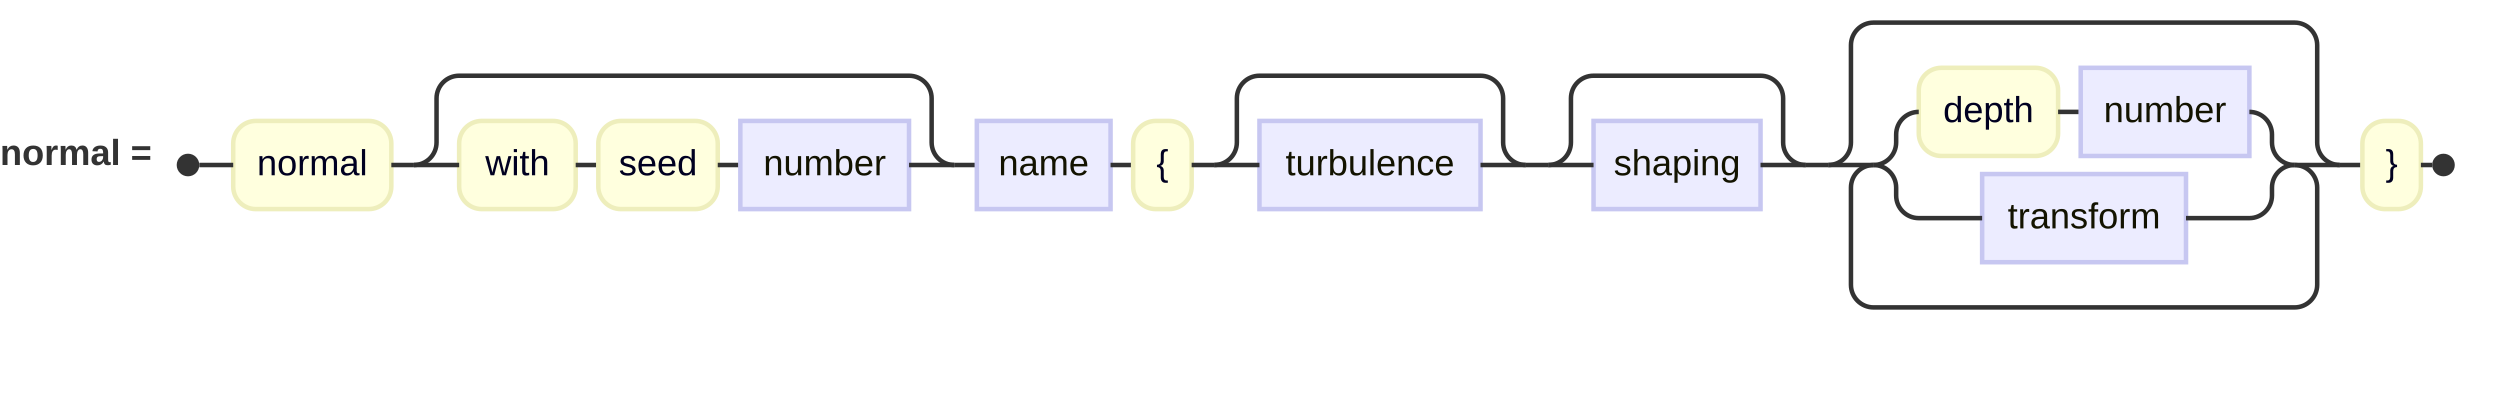
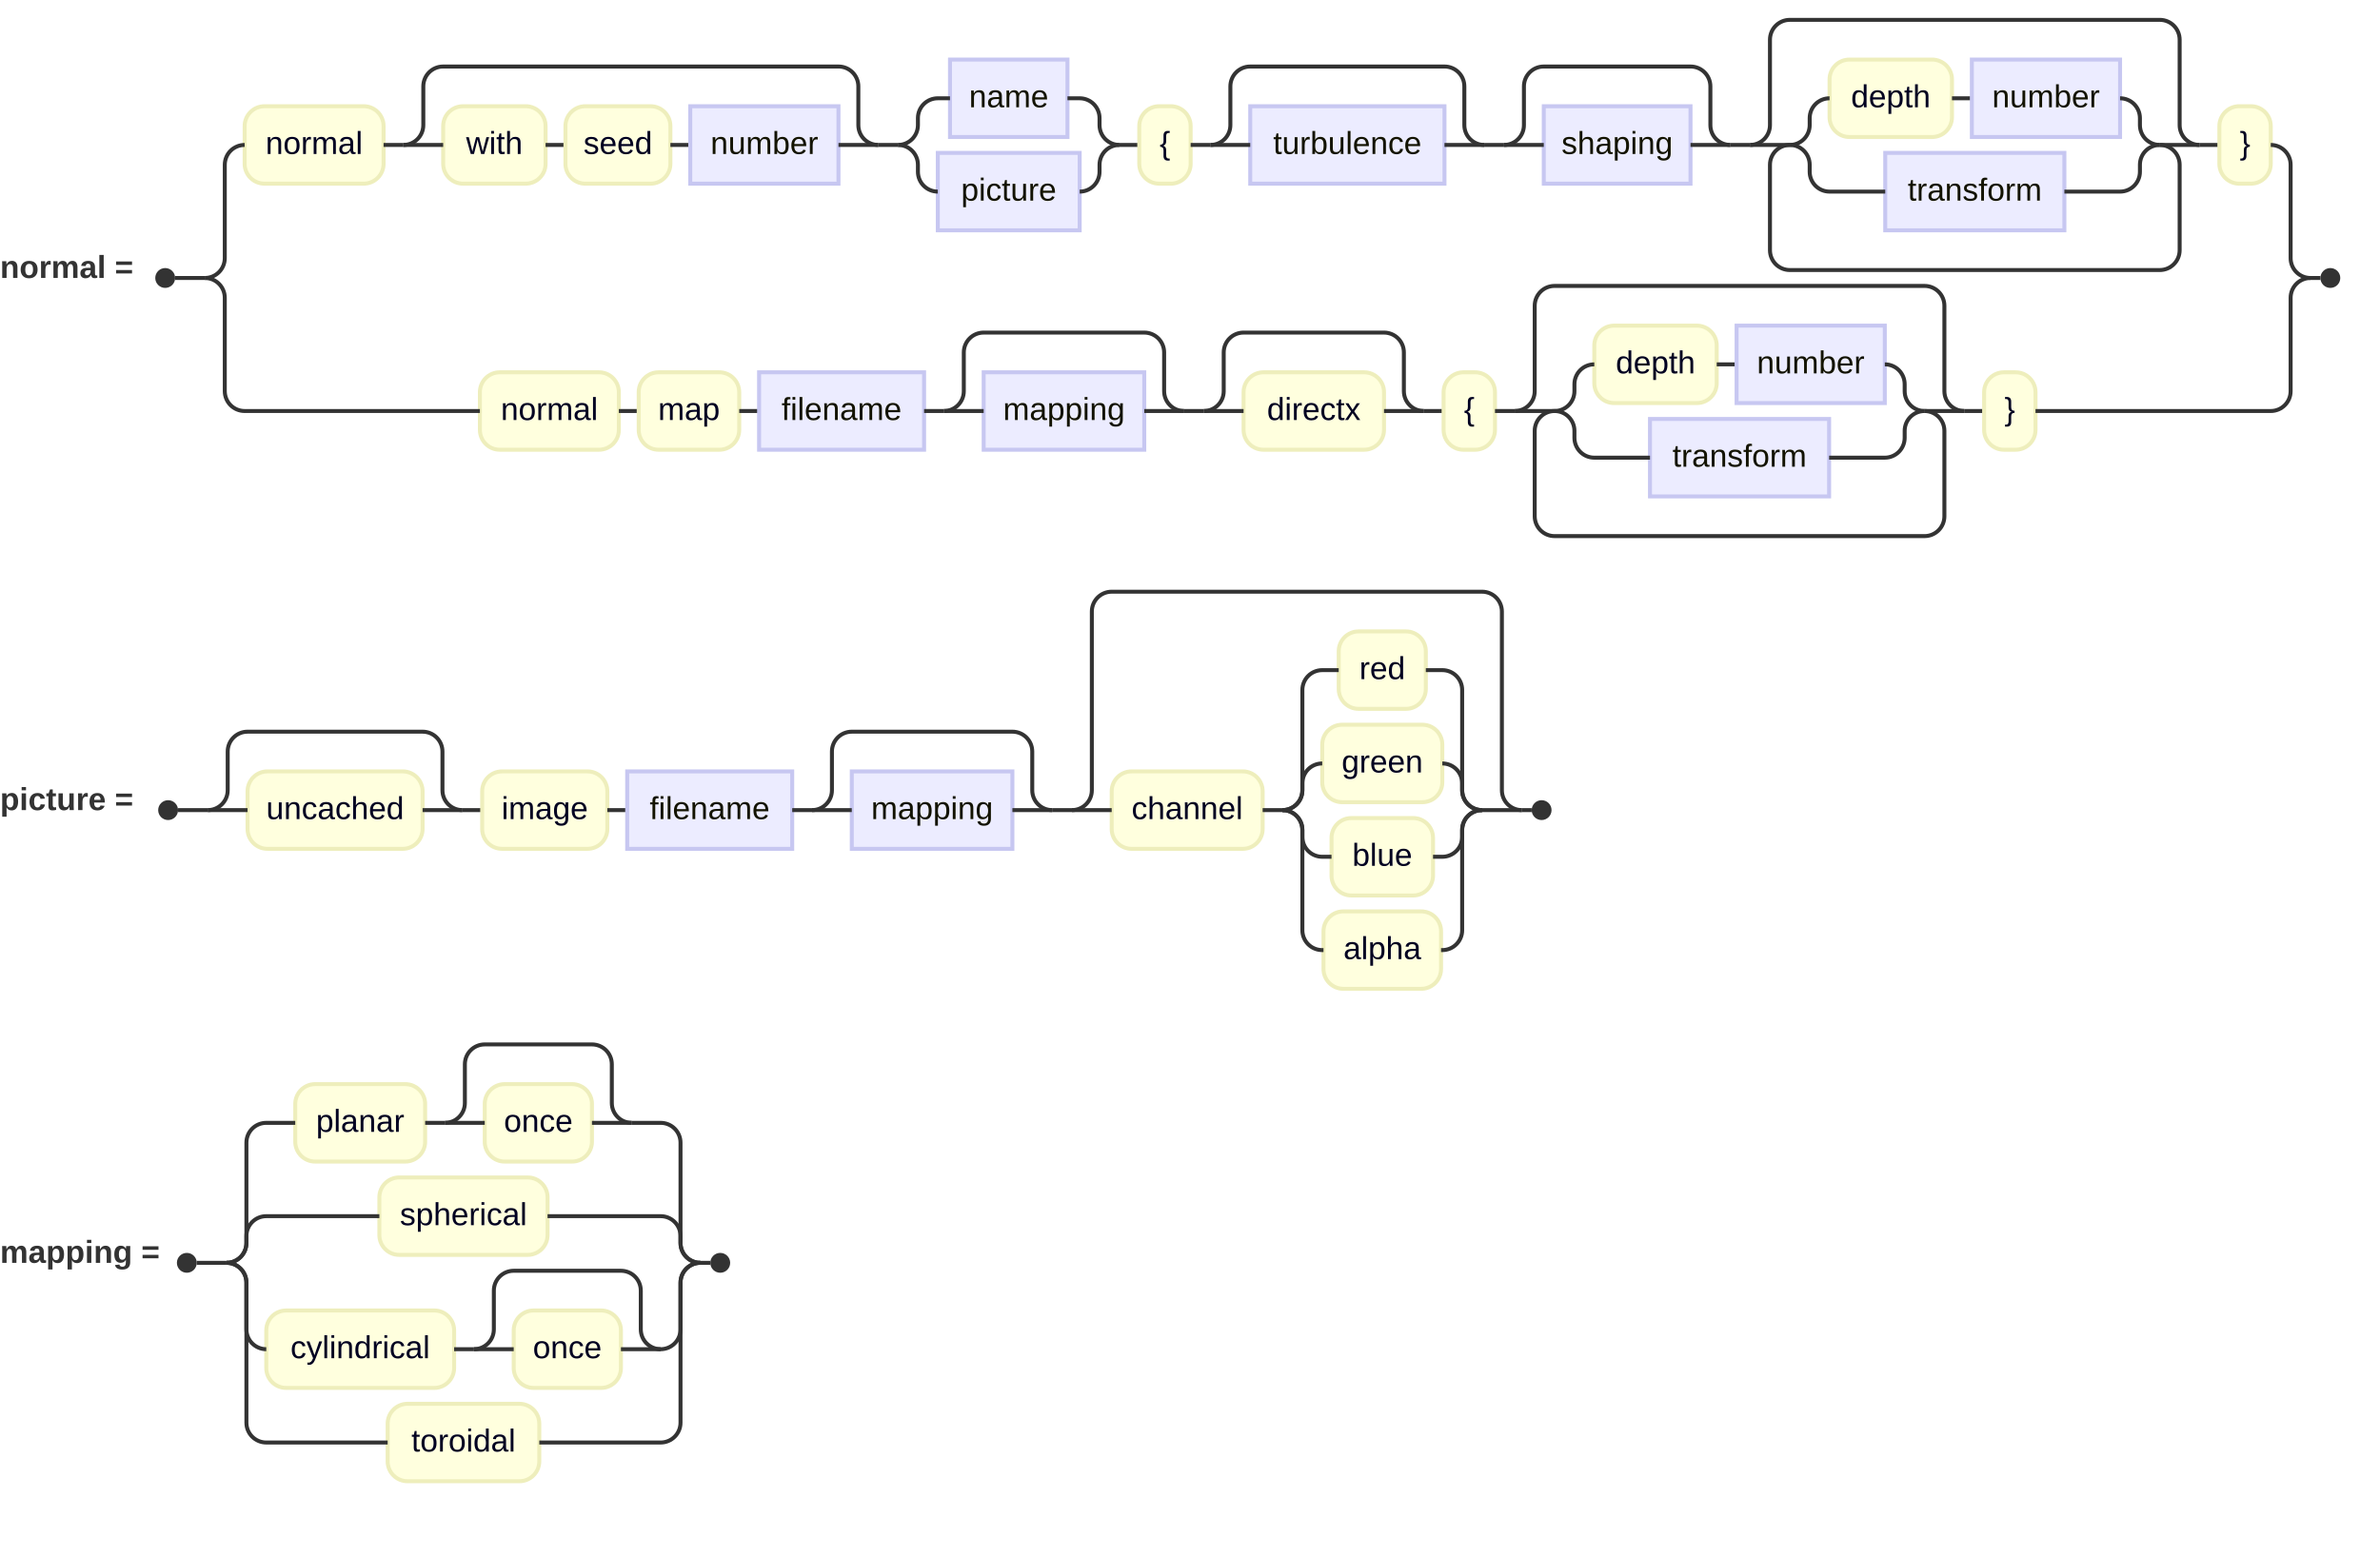
- <svg xmlns="http://www.w3.org/2000/svg" id="my-svg" width="100%" class="railroad-diagram" style="max-width: 1106px; background-color: transparent;" viewBox="0 0 1106 174" role="graphics-document document" aria-roledescription="railroadEbnf">
+ <svg xmlns="http://www.w3.org/2000/svg" id="my-svg" width="100%" class="railroad-diagram" style="max-width: 1198.28px; background-color: transparent;" viewBox="0 0 1198.281 784" role="graphics-document document" aria-roledescription="railroadEbnf">
  <style>#my-svg{font-family:"trebuchet ms",verdana,arial,sans-serif;font-size:16px;fill:#333;}@keyframes edge-animation-frame{from{stroke-dashoffset:0;}}@keyframes dash{to{stroke-dashoffset:0;}}#my-svg .edge-animation-slow{stroke-dasharray:9,5!important;stroke-dashoffset:900;animation:dash 50s linear infinite;stroke-linecap:round;}#my-svg .edge-animation-fast{stroke-dasharray:9,5!important;stroke-dashoffset:900;animation:dash 20s linear infinite;stroke-linecap:round;}#my-svg .error-icon{fill:#552222;}#my-svg .error-text{fill:#552222;stroke:#552222;}#my-svg .edge-thickness-normal{stroke-width:1px;}#my-svg .edge-thickness-thick{stroke-width:3.5px;}#my-svg .edge-pattern-solid{stroke-dasharray:0;}#my-svg .edge-thickness-invisible{stroke-width:0;fill:none;}#my-svg .edge-pattern-dashed{stroke-dasharray:3;}#my-svg .edge-pattern-dotted{stroke-dasharray:2;}#my-svg .marker{fill:#333333;stroke:#333333;}#my-svg .marker.cross{stroke:#333333;}#my-svg svg{font-family:"trebuchet ms",verdana,arial,sans-serif;font-size:16px;}#my-svg p{margin:0;}#my-svg .railroad-diagram{font-family:"trebuchet ms",verdana,arial,sans-serif;font-size:16px;}#my-svg .railroad-terminal rect{fill:#ffffde;stroke:hsl(60, 60%, 83.529%);stroke-width:2px;}#my-svg .railroad-terminal text{fill:#000021;font-family:"trebuchet ms",verdana,arial,sans-serif;font-size:16px;text-anchor:middle;dominant-baseline:middle;}#my-svg .railroad-nonterminal rect{fill:#ECECFF;stroke:hsl(240, 60%, 86.275%);stroke-width:2px;}#my-svg .railroad-nonterminal text{fill:#131300;font-family:"trebuchet ms",verdana,arial,sans-serif;font-size:16px;text-anchor:middle;dominant-baseline:middle;}#my-svg .railroad-line{stroke:#333333;stroke-width:2px;fill:none;}#my-svg .railroad-start circle,#my-svg .railroad-end circle{fill:#333333;}#my-svg .railroad-comment ellipse{fill:rgba(232,232,232, 0.8);stroke:hsl(80, 60%, 86.275%);stroke-width:2px;}#my-svg .railroad-comment text{fill:rgb(6.333, 0, 19);font-style:italic;font-family:"trebuchet ms",verdana,arial,sans-serif;font-size:16px;text-anchor:middle;dominant-baseline:middle;}#my-svg .railroad-special rect{fill:hsl(80, 100%, 96.275%);stroke:hsl(80, 60%, 86.275%);stroke-width:2px;stroke-dasharray:5,3;}#my-svg .railroad-special text{fill:#131300;font-family:"trebuchet ms",verdana,arial,sans-serif;font-size:16px;text-anchor:middle;dominant-baseline:middle;}#my-svg .railroad-rule-name{font-weight:bold;fill:#333;font-family:"trebuchet ms",verdana,arial,sans-serif;font-size:16px;}#my-svg .node .neo-node{stroke:#9370DB;}#my-svg [data-look="neo"].node rect,#my-svg [data-look="neo"].cluster rect,#my-svg [data-look="neo"].node polygon{stroke:#9370DB;filter:drop-shadow(1px 2px 2px rgba(185, 185, 185, 1));}#my-svg [data-look="neo"].swimlane.cluster rect{filter:none;}#my-svg [data-look="neo"].node path{stroke:#9370DB;stroke-width:1px;}#my-svg [data-look="neo"].node .outer-path{filter:drop-shadow(1px 2px 2px rgba(185, 185, 185, 1));}#my-svg [data-look="neo"].node .neo-line path{stroke:#9370DB;filter:none;}#my-svg [data-look="neo"].node circle{stroke:#9370DB;filter:drop-shadow(1px 2px 2px rgba(185, 185, 185, 1));}#my-svg [data-look="neo"].node circle .state-start{fill:#000000;}#my-svg [data-look="neo"].icon-shape .icon{fill:#9370DB;filter:drop-shadow(1px 2px 2px rgba(185, 185, 185, 1));}#my-svg [data-look="neo"].icon-shape .icon-neo path{stroke:#9370DB;filter:drop-shadow(1px 2px 2px rgba(185, 185, 185, 1));}#my-svg :root{--mermaid-font-family:"trebuchet ms",verdana,arial,sans-serif;}</style>
  <g />
  <g class="railroad-rule" transform="translate(0, 10)">
    <g transform="translate(103.1719, 0)">
-       <g class="railroad-sequence">
-         <g class="railroad-terminal" transform="translate(0, 43.5)">
-           <rect x="0" y="0" width="69.953" height="39" rx="10" ry="10" />
-           <text x="34.977" y="19.5">normal</text>
-         </g>
-         <path class="railroad-line" d="M 69.953 63 L 79.953 63" />
-         <g class="railroad-optional" transform="translate(79.95312, 23.5)">
-           <g class="railroad-sequence" transform="translate(20, 20)">
-             <g class="railroad-terminal" transform="translate(0, 0)">
-               <rect x="0" y="0" width="51.562" height="39" rx="10" ry="10" />
-               <text x="25.781" y="19.5">with</text>
-             </g>
-             <path class="railroad-line" d="M 51.562 19.5 L 61.562 19.5" />
-             <g class="railroad-terminal" transform="translate(61.5625, 0)">
-               <rect x="0" y="0" width="52.844" height="39" rx="10" ry="10" />
-               <text x="26.422" y="19.5">seed</text>
-             </g>
-             <path class="railroad-line" d="M 114.406 19.5 L 124.406 19.5" />
-             <g class="railroad-nonterminal" transform="translate(124.4062, 0)">
-               <rect x="0" y="0" width="74.625" height="39" />
-               <text x="37.312" y="19.5">number</text>
-             </g>
-           </g>
-           <path class="railroad-line" d="M 0 39.5 L 20 39.5" />
-           <path class="railroad-line" d="M 219.031 39.5 L 239.031 39.5" />
-           <path class="railroad-line" d="M 0 39.5 A 10 10 0 0 0 10 29.5 L 10 10 A 10 10 0 0 1 20 0 L 219.031 0 A 10 10 0 0 1 229.031 10 L 229.031 29.5 A 10 10 0 0 0 239.031 39.5" />
-         </g>
-         <path class="railroad-line" d="M 318.984 63 L 328.984 63" />
-         <g class="railroad-nonterminal" transform="translate(328.9844, 43.5)">
-           <rect x="0" y="0" width="59.156" height="39" />
-           <text x="29.578" y="19.5">name</text>
-         </g>
-         <path class="railroad-line" d="M 388.141 63 L 398.141 63" />
-         <g class="railroad-terminal" transform="translate(398.1406, 43.5)">
-           <rect x="0" y="0" width="25.875" height="39" rx="10" ry="10" />
-           <text x="12.938" y="19.5">{</text>
-         </g>
-         <path class="railroad-line" d="M 424.016 63 L 434.016 63" />
-         <g class="railroad-optional" transform="translate(434.0156, 23.5)">
-           <g class="railroad-nonterminal" transform="translate(20, 20)">
-             <rect x="0" y="0" width="97.797" height="39" />
-             <text x="48.898" y="19.5">turbulence</text>
-           </g>
-           <path class="railroad-line" d="M 0 39.5 L 20 39.5" />
-           <path class="railroad-line" d="M 117.797 39.5 L 137.797 39.5" />
-           <path class="railroad-line" d="M 0 39.5 A 10 10 0 0 0 10 29.5 L 10 10 A 10 10 0 0 1 20 0 L 117.797 0 A 10 10 0 0 1 127.797 10 L 127.797 29.5 A 10 10 0 0 0 137.797 39.5" />
-         </g>
-         <path class="railroad-line" d="M 571.812 63 L 581.812 63" />
-         <g class="railroad-optional" transform="translate(581.8125, 23.5)">
-           <g class="railroad-nonterminal" transform="translate(20, 20)">
-             <rect x="0" y="0" width="73.875" height="39" />
-             <text x="36.938" y="19.5">shaping</text>
-           </g>
-           <path class="railroad-line" d="M 0 39.5 L 20 39.5" />
-           <path class="railroad-line" d="M 93.875 39.5 L 113.875 39.5" />
-           <path class="railroad-line" d="M 0 39.5 A 10 10 0 0 0 10 29.5 L 10 10 A 10 10 0 0 1 20 0 L 93.875 0 A 10 10 0 0 1 103.875 10 L 103.875 29.5 A 10 10 0 0 0 113.875 39.5" />
-         </g>
-         <path class="railroad-line" d="M 695.688 63 L 705.688 63" />
-         <g class="railroad-repetition" transform="translate(705.6875, 0)">
-           <g class="railroad-choice" transform="translate(20, 20)">
-             <g class="railroad-sequence" transform="translate(20, 0)">
+       <g class="railroad-choice">
+         <g class="railroad-sequence" transform="translate(20, 0)">
+           <g class="railroad-terminal" transform="translate(0, 43.5)">
+             <rect x="0" y="0" width="69.953" height="39" rx="10" ry="10" />
+             <text x="34.977" y="19.5">normal</text>
+           </g>
+           <path class="railroad-line" d="M 69.953 63 L 79.953 63" />
+           <g class="railroad-optional" transform="translate(79.95312, 23.5)">
+             <g class="railroad-sequence" transform="translate(20, 20)">
              <g class="railroad-terminal" transform="translate(0, 0)">
-                 <rect x="0" y="0" width="61.641" height="39" rx="10" ry="10" />
-                 <text x="30.82" y="19.5">depth</text>
-               </g>
-               <path class="railroad-line" d="M 61.641 19.5 L 71.641 19.5" />
-               <g class="railroad-nonterminal" transform="translate(71.64062, 0)">
+                 <rect x="0" y="0" width="51.562" height="39" rx="10" ry="10" />
+                 <text x="25.781" y="19.5">with</text>
+               </g>
+               <path class="railroad-line" d="M 51.562 19.5 L 61.562 19.5" />
+               <g class="railroad-terminal" transform="translate(61.5625, 0)">
+                 <rect x="0" y="0" width="52.844" height="39" rx="10" ry="10" />
+                 <text x="26.422" y="19.5">seed</text>
+               </g>
+               <path class="railroad-line" d="M 114.406 19.5 L 124.406 19.5" />
+               <g class="railroad-nonterminal" transform="translate(124.4062, 0)">
                <rect x="0" y="0" width="74.625" height="39" />
                <text x="37.312" y="19.5">number</text>
              </g>
            </g>
-             <path class="railroad-line" d="M 0 43 A 10 10 0 0 0 10 33 L 10 29.5 A 10 10 0 0 1 20 19.5 L 20 19.5" />
-             <path class="railroad-line" d="M 166.266 19.5 L 166.266 19.5 A 10 10 0 0 1 176.266 29.5 L 176.266 33 A 10 10 0 0 0 186.266 43" />
-             <g class="railroad-nonterminal" transform="translate(48.03906, 47)">
-               <rect x="0" y="0" width="90.188" height="39" />
-               <text x="45.094" y="19.5">transform</text>
-             </g>
-             <path class="railroad-line" d="M 0 43 A 10 10 0 0 1 10 53 L 10 56.5 A 10 10 0 0 0 20 66.5 L 48.039 66.5" />
-             <path class="railroad-line" d="M 138.227 66.5 L 166.266 66.5 A 10 10 0 0 0 176.266 56.5 L 176.266 53 A 10 10 0 0 1 186.266 43" />
-           </g>
-           <path class="railroad-line" d="M 0 63 L 20 63" />
-           <path class="railroad-line" d="M 206.266 63 L 226.266 63" />
-           <path class="railroad-line" d="M 206.266 63 A 10 10 0 0 1 216.266 73 L 216.266 116 A 10 10 0 0 1 206.266 126 L 20 126 A 10 10 0 0 1 10 116 L 10 73 A 10 10 0 0 1 20 63" />
-           <path class="railroad-line" d="M 0 63 A 10 10 0 0 0 10 53 L 10 10 A 10 10 0 0 1 20 0 L 206.266 0 A 10 10 0 0 1 216.266 10 L 216.266 53 A 10 10 0 0 0 226.266 63" />
-         </g>
-         <path class="railroad-line" d="M 931.953 63 L 941.953 63" />
-         <g class="railroad-terminal" transform="translate(941.9531, 43.5)">
-           <rect x="0" y="0" width="25.875" height="39" rx="10" ry="10" />
-           <text x="12.938" y="19.5">}</text>
-         </g>
+             <path class="railroad-line" d="M 0 39.5 L 20 39.5" />
+             <path class="railroad-line" d="M 219.031 39.5 L 239.031 39.5" />
+             <path class="railroad-line" d="M 0 39.5 A 10 10 0 0 0 10 29.5 L 10 10 A 10 10 0 0 1 20 0 L 219.031 0 A 10 10 0 0 1 229.031 10 L 229.031 29.5 A 10 10 0 0 0 239.031 39.5" />
+           </g>
+           <path class="railroad-line" d="M 318.984 63 L 328.984 63" />
+           <g class="railroad-choice" transform="translate(328.9844, 20)">
+             <g class="railroad-nonterminal" transform="translate(26.14062, 0)">
+               <rect x="0" y="0" width="59.156" height="39" />
+               <text x="29.578" y="19.5">name</text>
+             </g>
+             <path class="railroad-line" d="M 0 43 A 10 10 0 0 0 10 33 L 10 29.5 A 10 10 0 0 1 20 19.5 L 26.141 19.5" />
+             <path class="railroad-line" d="M 85.297 19.5 L 91.438 19.5 A 10 10 0 0 1 101.438 29.5 L 101.438 33 A 10 10 0 0 0 111.438 43" />
+             <g class="railroad-nonterminal" transform="translate(20, 47)">
+               <rect x="0" y="0" width="71.438" height="39" />
+               <text x="35.719" y="19.5">picture</text>
+             </g>
+             <path class="railroad-line" d="M 0 43 A 10 10 0 0 1 10 53 L 10 56.5 A 10 10 0 0 0 20 66.5 L 20 66.5" />
+             <path class="railroad-line" d="M 91.438 66.5 L 91.438 66.5 A 10 10 0 0 0 101.438 56.5 L 101.438 53 A 10 10 0 0 1 111.438 43" />
+           </g>
+           <path class="railroad-line" d="M 440.422 63 L 450.422 63" />
+           <g class="railroad-terminal" transform="translate(450.4219, 43.5)">
+             <rect x="0" y="0" width="25.875" height="39" rx="10" ry="10" />
+             <text x="12.938" y="19.5">{</text>
+           </g>
+           <path class="railroad-line" d="M 476.297 63 L 486.297 63" />
+           <g class="railroad-optional" transform="translate(486.2969, 23.5)">
+             <g class="railroad-nonterminal" transform="translate(20, 20)">
+               <rect x="0" y="0" width="97.797" height="39" />
+               <text x="48.898" y="19.5">turbulence</text>
+             </g>
+             <path class="railroad-line" d="M 0 39.5 L 20 39.5" />
+             <path class="railroad-line" d="M 117.797 39.5 L 137.797 39.5" />
+             <path class="railroad-line" d="M 0 39.5 A 10 10 0 0 0 10 29.5 L 10 10 A 10 10 0 0 1 20 0 L 117.797 0 A 10 10 0 0 1 127.797 10 L 127.797 29.5 A 10 10 0 0 0 137.797 39.5" />
+           </g>
+           <path class="railroad-line" d="M 624.094 63 L 634.094 63" />
+           <g class="railroad-optional" transform="translate(634.0938, 23.5)">
+             <g class="railroad-nonterminal" transform="translate(20, 20)">
+               <rect x="0" y="0" width="73.875" height="39" />
+               <text x="36.938" y="19.5">shaping</text>
+             </g>
+             <path class="railroad-line" d="M 0 39.5 L 20 39.5" />
+             <path class="railroad-line" d="M 93.875 39.5 L 113.875 39.5" />
+             <path class="railroad-line" d="M 0 39.5 A 10 10 0 0 0 10 29.5 L 10 10 A 10 10 0 0 1 20 0 L 93.875 0 A 10 10 0 0 1 103.875 10 L 103.875 29.5 A 10 10 0 0 0 113.875 39.5" />
+           </g>
+           <path class="railroad-line" d="M 747.969 63 L 757.969 63" />
+           <g class="railroad-repetition" transform="translate(757.9688, 0)">
+             <g class="railroad-choice" transform="translate(20, 20)">
+               <g class="railroad-sequence" transform="translate(20, 0)">
+                 <g class="railroad-terminal" transform="translate(0, 0)">
+                   <rect x="0" y="0" width="61.641" height="39" rx="10" ry="10" />
+                   <text x="30.82" y="19.5">depth</text>
+                 </g>
+                 <path class="railroad-line" d="M 61.641 19.5 L 71.641 19.5" />
+                 <g class="railroad-nonterminal" transform="translate(71.64062, 0)">
+                   <rect x="0" y="0" width="74.625" height="39" />
+                   <text x="37.312" y="19.5">number</text>
+                 </g>
+               </g>
+               <path class="railroad-line" d="M 0 43 A 10 10 0 0 0 10 33 L 10 29.5 A 10 10 0 0 1 20 19.5 L 20 19.5" />
+               <path class="railroad-line" d="M 166.266 19.5 L 166.266 19.5 A 10 10 0 0 1 176.266 29.5 L 176.266 33 A 10 10 0 0 0 186.266 43" />
+               <g class="railroad-nonterminal" transform="translate(48.03906, 47)">
+                 <rect x="0" y="0" width="90.188" height="39" />
+                 <text x="45.094" y="19.5">transform</text>
+               </g>
+               <path class="railroad-line" d="M 0 43 A 10 10 0 0 1 10 53 L 10 56.5 A 10 10 0 0 0 20 66.5 L 48.039 66.5" />
+               <path class="railroad-line" d="M 138.227 66.5 L 166.266 66.5 A 10 10 0 0 0 176.266 56.5 L 176.266 53 A 10 10 0 0 1 186.266 43" />
+             </g>
+             <path class="railroad-line" d="M 0 63 L 20 63" />
+             <path class="railroad-line" d="M 206.266 63 L 226.266 63" />
+             <path class="railroad-line" d="M 206.266 63 A 10 10 0 0 1 216.266 73 L 216.266 116 A 10 10 0 0 1 206.266 126 L 20 126 A 10 10 0 0 1 10 116 L 10 73 A 10 10 0 0 1 20 63" />
+             <path class="railroad-line" d="M 0 63 A 10 10 0 0 0 10 53 L 10 10 A 10 10 0 0 1 20 0 L 206.266 0 A 10 10 0 0 1 216.266 10 L 216.266 53 A 10 10 0 0 0 226.266 63" />
+           </g>
+           <path class="railroad-line" d="M 984.234 63 L 994.234 63" />
+           <g class="railroad-terminal" transform="translate(994.2344, 43.5)">
+             <rect x="0" y="0" width="25.875" height="39" rx="10" ry="10" />
+             <text x="12.938" y="19.5">}</text>
+           </g>
+         </g>
+         <path class="railroad-line" d="M 0 130 A 10 10 0 0 0 10 120 L 10 73 A 10 10 0 0 1 20 63 L 20 63" />
+         <path class="railroad-line" d="M 1040.109 63 L 1040.109 63 A 10 10 0 0 1 1050.109 73 L 1050.109 120 A 10 10 0 0 0 1060.109 130" />
+         <g class="railroad-sequence" transform="translate(138.4453, 134)">
+           <g class="railroad-terminal" transform="translate(0, 43.5)">
+             <rect x="0" y="0" width="69.953" height="39" rx="10" ry="10" />
+             <text x="34.977" y="19.5">normal</text>
+           </g>
+           <path class="railroad-line" d="M 69.953 63 L 79.953 63" />
+           <g class="railroad-terminal" transform="translate(79.95312, 43.5)">
+             <rect x="0" y="0" width="50.609" height="39" rx="10" ry="10" />
+             <text x="25.305" y="19.5">map</text>
+           </g>
+           <path class="railroad-line" d="M 130.562 63 L 140.562 63" />
+           <g class="railroad-nonterminal" transform="translate(140.5625, 43.5)">
+             <rect x="0" y="0" width="83.078" height="39" />
+             <text x="41.539" y="19.5">filename</text>
+           </g>
+           <path class="railroad-line" d="M 223.641 63 L 233.641 63" />
+           <g class="railroad-optional" transform="translate(233.6406, 23.5)">
+             <g class="railroad-nonterminal" transform="translate(20, 20)">
+               <rect x="0" y="0" width="80.859" height="39" />
+               <text x="40.43" y="19.5">mapping</text>
+             </g>
+             <path class="railroad-line" d="M 0 39.5 L 20 39.5" />
+             <path class="railroad-line" d="M 100.859 39.5 L 120.859 39.5" />
+             <path class="railroad-line" d="M 0 39.5 A 10 10 0 0 0 10 29.5 L 10 10 A 10 10 0 0 1 20 0 L 100.859 0 A 10 10 0 0 1 110.859 10 L 110.859 29.5 A 10 10 0 0 0 120.859 39.5" />
+           </g>
+           <path class="railroad-line" d="M 354.5 63 L 364.5 63" />
+           <g class="railroad-optional" transform="translate(364.5, 23.5)">
+             <g class="railroad-terminal" transform="translate(20, 20)">
+               <rect x="0" y="0" width="70.703" height="39" rx="10" ry="10" />
+               <text x="35.352" y="19.5">directx</text>
+             </g>
+             <path class="railroad-line" d="M 0 39.5 L 20 39.5" />
+             <path class="railroad-line" d="M 90.703 39.5 L 110.703 39.5" />
+             <path class="railroad-line" d="M 0 39.5 A 10 10 0 0 0 10 29.5 L 10 10 A 10 10 0 0 1 20 0 L 90.703 0 A 10 10 0 0 1 100.703 10 L 100.703 29.5 A 10 10 0 0 0 110.703 39.5" />
+           </g>
+           <path class="railroad-line" d="M 475.203 63 L 485.203 63" />
+           <g class="railroad-terminal" transform="translate(485.2031, 43.5)">
+             <rect x="0" y="0" width="25.875" height="39" rx="10" ry="10" />
+             <text x="12.938" y="19.5">{</text>
+           </g>
+           <path class="railroad-line" d="M 511.078 63 L 521.078 63" />
+           <g class="railroad-repetition" transform="translate(521.0781, 0)">
+             <g class="railroad-choice" transform="translate(20, 20)">
+               <g class="railroad-sequence" transform="translate(20, 0)">
+                 <g class="railroad-terminal" transform="translate(0, 0)">
+                   <rect x="0" y="0" width="61.641" height="39" rx="10" ry="10" />
+                   <text x="30.82" y="19.5">depth</text>
+                 </g>
+                 <path class="railroad-line" d="M 61.641 19.5 L 71.641 19.5" />
+                 <g class="railroad-nonterminal" transform="translate(71.64062, 0)">
+                   <rect x="0" y="0" width="74.625" height="39" />
+                   <text x="37.312" y="19.5">number</text>
+                 </g>
+               </g>
+               <path class="railroad-line" d="M 0 43 A 10 10 0 0 0 10 33 L 10 29.5 A 10 10 0 0 1 20 19.5 L 20 19.5" />
+               <path class="railroad-line" d="M 166.266 19.5 L 166.266 19.5 A 10 10 0 0 1 176.266 29.5 L 176.266 33 A 10 10 0 0 0 186.266 43" />
+               <g class="railroad-nonterminal" transform="translate(48.03906, 47)">
+                 <rect x="0" y="0" width="90.188" height="39" />
+                 <text x="45.094" y="19.5">transform</text>
+               </g>
+               <path class="railroad-line" d="M 0 43 A 10 10 0 0 1 10 53 L 10 56.5 A 10 10 0 0 0 20 66.5 L 48.039 66.5" />
+               <path class="railroad-line" d="M 138.227 66.5 L 166.266 66.5 A 10 10 0 0 0 176.266 56.5 L 176.266 53 A 10 10 0 0 1 186.266 43" />
+             </g>
+             <path class="railroad-line" d="M 0 63 L 20 63" />
+             <path class="railroad-line" d="M 206.266 63 L 226.266 63" />
+             <path class="railroad-line" d="M 206.266 63 A 10 10 0 0 1 216.266 73 L 216.266 116 A 10 10 0 0 1 206.266 126 L 20 126 A 10 10 0 0 1 10 116 L 10 73 A 10 10 0 0 1 20 63" />
+             <path class="railroad-line" d="M 0 63 A 10 10 0 0 0 10 53 L 10 10 A 10 10 0 0 1 20 0 L 206.266 0 A 10 10 0 0 1 216.266 10 L 216.266 53 A 10 10 0 0 0 226.266 63" />
+           </g>
+           <path class="railroad-line" d="M 747.344 63 L 757.344 63" />
+           <g class="railroad-terminal" transform="translate(757.3438, 43.5)">
+             <rect x="0" y="0" width="25.875" height="39" rx="10" ry="10" />
+             <text x="12.938" y="19.5">}</text>
+           </g>
+         </g>
+         <path class="railroad-line" d="M 0 130 A 10 10 0 0 1 10 140 L 10 187 A 10 10 0 0 0 20 197 L 138.445 197" />
+         <path class="railroad-line" d="M 921.664 197 L 1040.109 197 A 10 10 0 0 0 1050.109 187 L 1050.109 140 A 10 10 0 0 1 1060.109 130" />
      </g>
    </g>
    <g class="railroad-rule-name-group">
-       <text class="railroad-rule-name" x="0" y="63">normal =</text>
+       <text class="railroad-rule-name" x="0" y="130">normal =</text>
    </g>
    <g class="railroad-start">
-       <circle cx="83.172" cy="63" r="5" />
+       <circle cx="83.172" cy="130" r="5" />
    </g>
    <g class="railroad-end">
-       <circle cx="1081" cy="63" r="5" />
-     </g>
-     <path class="railroad-line" d="M 88.172 63 L 103.172 63" />
-     <path class="railroad-line" d="M 1071 63 L 1076 63" />
+       <circle cx="1173.281" cy="130" r="5" />
+     </g>
+     <path class="railroad-line" d="M 88.172 130 L 103.172 130" />
+     <path class="railroad-line" d="M 1163.281 130 L 1168.281 130" />
+   </g>
+   <g class="railroad-rule" transform="translate(0, 298)">
+     <g transform="translate(104.6406, 0)">
+       <g class="railroad-sequence">
+         <g class="railroad-optional" transform="translate(0, 70.5)">
+           <g class="railroad-terminal" transform="translate(20, 20)">
+             <rect x="0" y="0" width="88.125" height="39" rx="10" ry="10" />
+             <text x="44.062" y="19.5">uncached</text>
+           </g>
+           <path class="railroad-line" d="M 0 39.5 L 20 39.5" />
+           <path class="railroad-line" d="M 108.125 39.5 L 128.125 39.5" />
+           <path class="railroad-line" d="M 0 39.5 A 10 10 0 0 0 10 29.5 L 10 10 A 10 10 0 0 1 20 0 L 108.125 0 A 10 10 0 0 1 118.125 10 L 118.125 29.5 A 10 10 0 0 0 128.125 39.5" />
+         </g>
+         <path class="railroad-line" d="M 128.125 110 L 138.125 110" />
+         <g class="railroad-terminal" transform="translate(138.125, 90.5)">
+           <rect x="0" y="0" width="63.016" height="39" rx="10" ry="10" />
+           <text x="31.508" y="19.5">image</text>
+         </g>
+         <path class="railroad-line" d="M 201.141 110 L 211.141 110" />
+         <g class="railroad-nonterminal" transform="translate(211.1406, 90.5)">
+           <rect x="0" y="0" width="83.078" height="39" />
+           <text x="41.539" y="19.5">filename</text>
+         </g>
+         <path class="railroad-line" d="M 294.219 110 L 304.219 110" />
+         <g class="railroad-optional" transform="translate(304.2188, 70.5)">
+           <g class="railroad-nonterminal" transform="translate(20, 20)">
+             <rect x="0" y="0" width="80.859" height="39" />
+             <text x="40.43" y="19.5">mapping</text>
+           </g>
+           <path class="railroad-line" d="M 0 39.5 L 20 39.5" />
+           <path class="railroad-line" d="M 100.859 39.5 L 120.859 39.5" />
+           <path class="railroad-line" d="M 0 39.5 A 10 10 0 0 0 10 29.5 L 10 10 A 10 10 0 0 1 20 0 L 100.859 0 A 10 10 0 0 1 110.859 10 L 110.859 29.5 A 10 10 0 0 0 120.859 39.5" />
+         </g>
+         <path class="railroad-line" d="M 425.078 110 L 435.078 110" />
+         <g class="railroad-optional" transform="translate(435.0781, 0)">
+           <g class="railroad-sequence" transform="translate(20, 20)">
+             <g class="railroad-terminal" transform="translate(0, 70.5)">
+               <rect x="0" y="0" width="76" height="39" rx="10" ry="10" />
+               <text x="38" y="19.5">channel</text>
+             </g>
+             <path class="railroad-line" d="M 76 90 L 86 90" />
+             <g class="railroad-choice" transform="translate(86, 0)">
+               <g class="railroad-terminal" transform="translate(28.29688, 0)">
+                 <rect x="0" y="0" width="43.859" height="39" rx="10" ry="10" />
+                 <text x="21.93" y="19.5">red</text>
+               </g>
+               <path class="railroad-line" d="M 0 90 A 10 10 0 0 0 10 80 L 10 29.5 A 10 10 0 0 1 20 19.5 L 28.297 19.5" />
+               <path class="railroad-line" d="M 72.156 19.5 L 80.453 19.5 A 10 10 0 0 1 90.453 29.5 L 90.453 80 A 10 10 0 0 0 100.453 90" />
+               <g class="railroad-terminal" transform="translate(20, 47)">
+                 <rect x="0" y="0" width="60.453" height="39" rx="10" ry="10" />
+                 <text x="30.227" y="19.5">green</text>
+               </g>
+               <path class="railroad-line" d="M 0 90 A 10 10 0 0 0 10 80 L 10 76.5 A 10 10 0 0 1 20 66.5 L 20 66.5" />
+               <path class="railroad-line" d="M 80.453 66.5 L 80.453 66.5 A 10 10 0 0 1 90.453 76.5 L 90.453 80 A 10 10 0 0 0 100.453 90" />
+               <g class="railroad-terminal" transform="translate(24.67188, 94)">
+                 <rect x="0" y="0" width="51.109" height="39" rx="10" ry="10" />
+                 <text x="25.555" y="19.5">blue</text>
+               </g>
+               <path class="railroad-line" d="M 0 90 A 10 10 0 0 1 10 100 L 10 103.5 A 10 10 0 0 0 20 113.5 L 24.672 113.5" />
+               <path class="railroad-line" d="M 75.781 113.5 L 80.453 113.5 A 10 10 0 0 0 90.453 103.5 L 90.453 100 A 10 10 0 0 1 100.453 90" />
+               <g class="railroad-terminal" transform="translate(20.63281, 141)">
+                 <rect x="0" y="0" width="59.188" height="39" rx="10" ry="10" />
+                 <text x="29.594" y="19.5">alpha</text>
+               </g>
+               <path class="railroad-line" d="M 0 90 A 10 10 0 0 1 10 100 L 10 150.5 A 10 10 0 0 0 20 160.5 L 20.633 160.5" />
+               <path class="railroad-line" d="M 79.82 160.5 L 80.453 160.5 A 10 10 0 0 0 90.453 150.5 L 90.453 100 A 10 10 0 0 1 100.453 90" />
+             </g>
+           </g>
+           <path class="railroad-line" d="M 0 110 L 20 110" />
+           <path class="railroad-line" d="M 206.453 110 L 226.453 110" />
+           <path class="railroad-line" d="M 0 110 A 10 10 0 0 0 10 100 L 10 10 A 10 10 0 0 1 20 0 L 206.453 0 A 10 10 0 0 1 216.453 10 L 216.453 100 A 10 10 0 0 0 226.453 110" />
+         </g>
+       </g>
+     </g>
+     <g class="railroad-rule-name-group">
+       <text class="railroad-rule-name" x="0" y="110">picture =</text>
+     </g>
+     <g class="railroad-start">
+       <circle cx="84.641" cy="110" r="5" />
+     </g>
+     <g class="railroad-end">
+       <circle cx="776.172" cy="110" r="5" />
+     </g>
+     <path class="railroad-line" d="M 89.641 110 L 104.641 110" />
+     <path class="railroad-line" d="M 766.172 110 L 771.172 110" />
+   </g>
+   <g class="railroad-rule" transform="translate(0, 526)">
+     <g transform="translate(114.0625, 0)">
+       <g class="railroad-choice">
+         <g class="railroad-sequence" transform="translate(34.58594, 0)">
+           <g class="railroad-terminal" transform="translate(0, 20)">
+             <rect x="0" y="0" width="65.406" height="39" rx="10" ry="10" />
+             <text x="32.703" y="19.5">planar</text>
+           </g>
+           <path class="railroad-line" d="M 65.406 39.5 L 75.406 39.5" />
+           <g class="railroad-optional" transform="translate(75.40625, 0)">
+             <g class="railroad-terminal" transform="translate(20, 20)">
+               <rect x="0" y="0" width="53.984" height="39" rx="10" ry="10" />
+               <text x="26.992" y="19.5">once</text>
+             </g>
+             <path class="railroad-line" d="M 0 39.5 L 20 39.5" />
+             <path class="railroad-line" d="M 73.984 39.5 L 93.984 39.5" />
+             <path class="railroad-line" d="M 0 39.5 A 10 10 0 0 0 10 29.5 L 10 10 A 10 10 0 0 1 20 0 L 73.984 0 A 10 10 0 0 1 83.984 10 L 83.984 29.5 A 10 10 0 0 0 93.984 39.5" />
+           </g>
+         </g>
+         <path class="railroad-line" d="M 0 110 A 10 10 0 0 0 10 100 L 10 49.5 A 10 10 0 0 1 20 39.5 L 34.586 39.5" />
+         <path class="railroad-line" d="M 203.977 39.5 L 218.562 39.5 A 10 10 0 0 1 228.562 49.5 L 228.562 100 A 10 10 0 0 0 238.562 110" />
+         <g class="railroad-terminal" transform="translate(76.9375, 67)">
+           <rect x="0" y="0" width="84.688" height="39" rx="10" ry="10" />
+           <text x="42.344" y="19.5">spherical</text>
+         </g>
+         <path class="railroad-line" d="M 0 110 A 10 10 0 0 0 10 100 L 10 96.5 A 10 10 0 0 1 20 86.5 L 76.938 86.5" />
+         <path class="railroad-line" d="M 161.625 86.5 L 218.562 86.5 A 10 10 0 0 1 228.562 96.5 L 228.562 100 A 10 10 0 0 0 238.562 110" />
+         <g class="railroad-sequence" transform="translate(20, 114)">
+           <g class="railroad-terminal" transform="translate(0, 20)">
+             <rect x="0" y="0" width="94.578" height="39" rx="10" ry="10" />
+             <text x="47.289" y="19.5">cylindrical</text>
+           </g>
+           <path class="railroad-line" d="M 94.578 39.5 L 104.578 39.5" />
+           <g class="railroad-optional" transform="translate(104.5781, 0)">
+             <g class="railroad-terminal" transform="translate(20, 20)">
+               <rect x="0" y="0" width="53.984" height="39" rx="10" ry="10" />
+               <text x="26.992" y="19.5">once</text>
+             </g>
+             <path class="railroad-line" d="M 0 39.5 L 20 39.5" />
+             <path class="railroad-line" d="M 73.984 39.5 L 93.984 39.5" />
+             <path class="railroad-line" d="M 0 39.5 A 10 10 0 0 0 10 29.5 L 10 10 A 10 10 0 0 1 20 0 L 73.984 0 A 10 10 0 0 1 83.984 10 L 83.984 29.5 A 10 10 0 0 0 93.984 39.5" />
+           </g>
+         </g>
+         <path class="railroad-line" d="M 0 110 A 10 10 0 0 1 10 120 L 10 143.5 A 10 10 0 0 0 20 153.5 L 20 153.5" />
+         <path class="railroad-line" d="M 218.562 153.5 L 218.562 153.5 A 10 10 0 0 0 228.562 143.5 L 228.562 120 A 10 10 0 0 1 238.562 110" />
+         <g class="railroad-terminal" transform="translate(81.10938, 181)">
+           <rect x="0" y="0" width="76.344" height="39" rx="10" ry="10" />
+           <text x="38.172" y="19.5">toroidal</text>
+         </g>
+         <path class="railroad-line" d="M 0 110 A 10 10 0 0 1 10 120 L 10 190.5 A 10 10 0 0 0 20 200.5 L 81.109 200.5" />
+         <path class="railroad-line" d="M 157.453 200.5 L 218.562 200.5 A 10 10 0 0 0 228.562 190.5 L 228.562 120 A 10 10 0 0 1 238.562 110" />
+       </g>
+     </g>
+     <g class="railroad-rule-name-group">
+       <text class="railroad-rule-name" x="0" y="110">mapping =</text>
+     </g>
+     <g class="railroad-start">
+       <circle cx="94.062" cy="110" r="5" />
+     </g>
+     <g class="railroad-end">
+       <circle cx="362.625" cy="110" r="5" />
+     </g>
+     <path class="railroad-line" d="M 99.062 110 L 114.062 110" />
+     <path class="railroad-line" d="M 352.625 110 L 357.625 110" />
  </g>
</svg>
